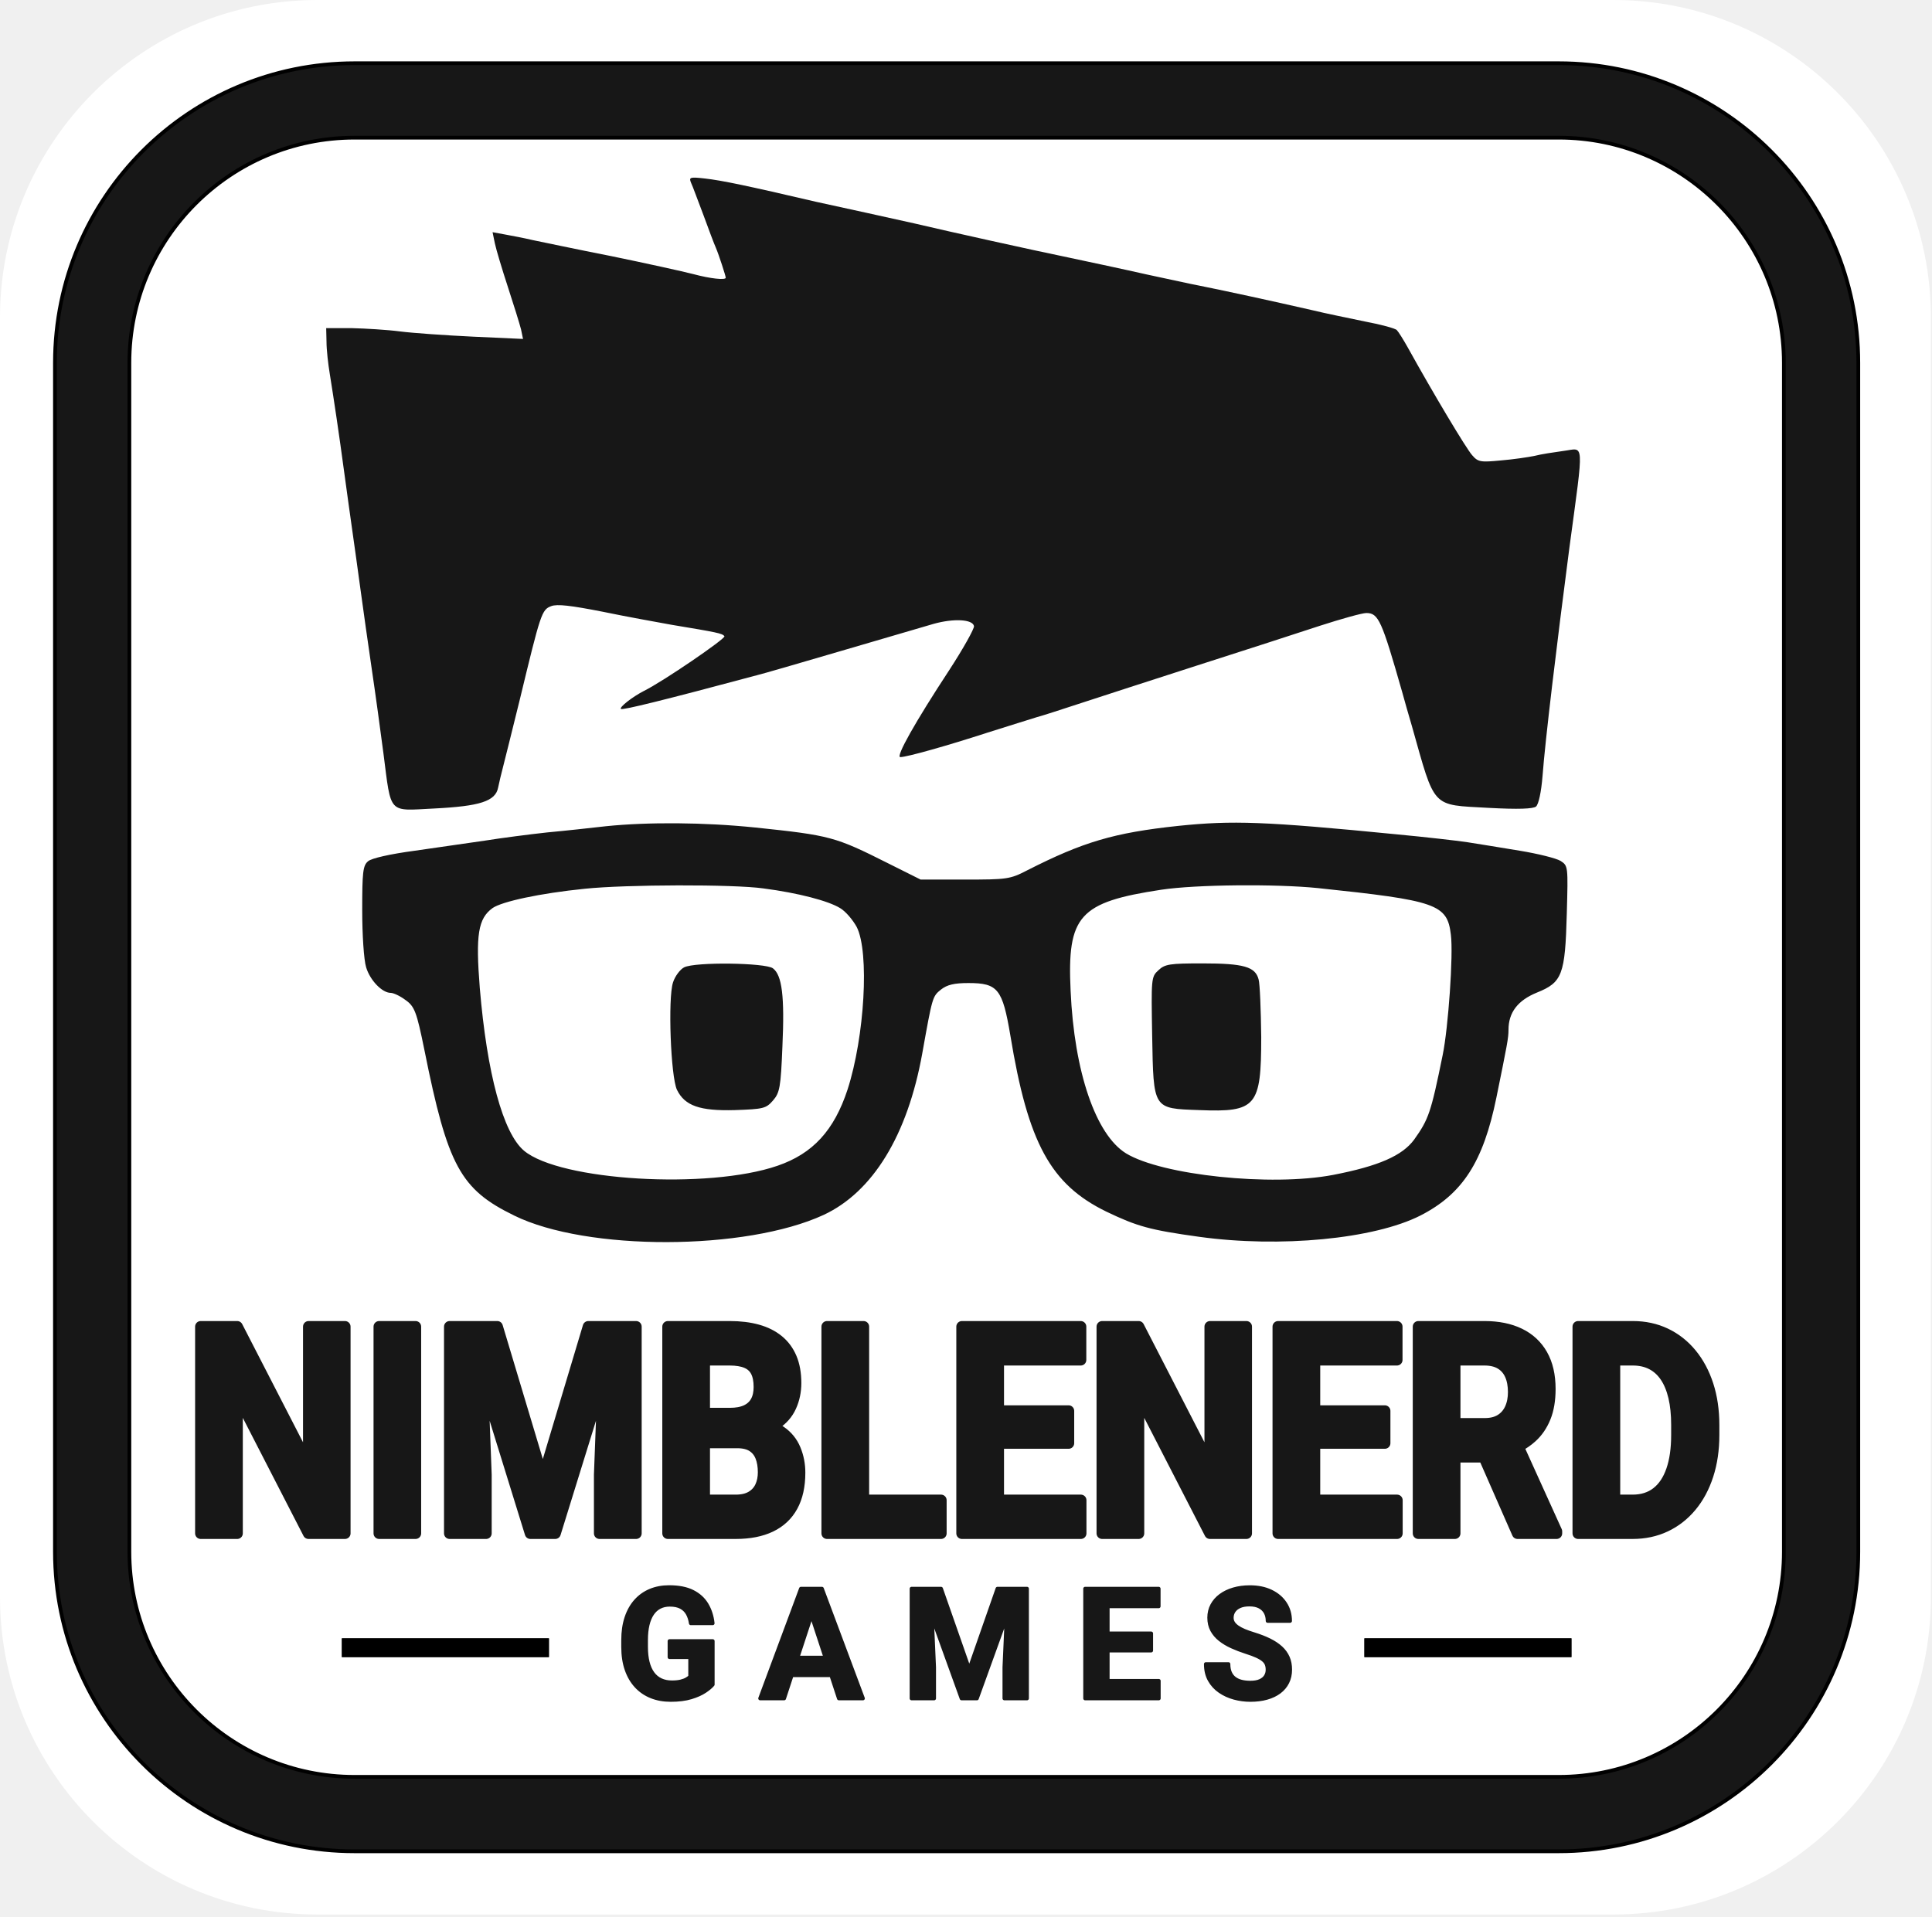
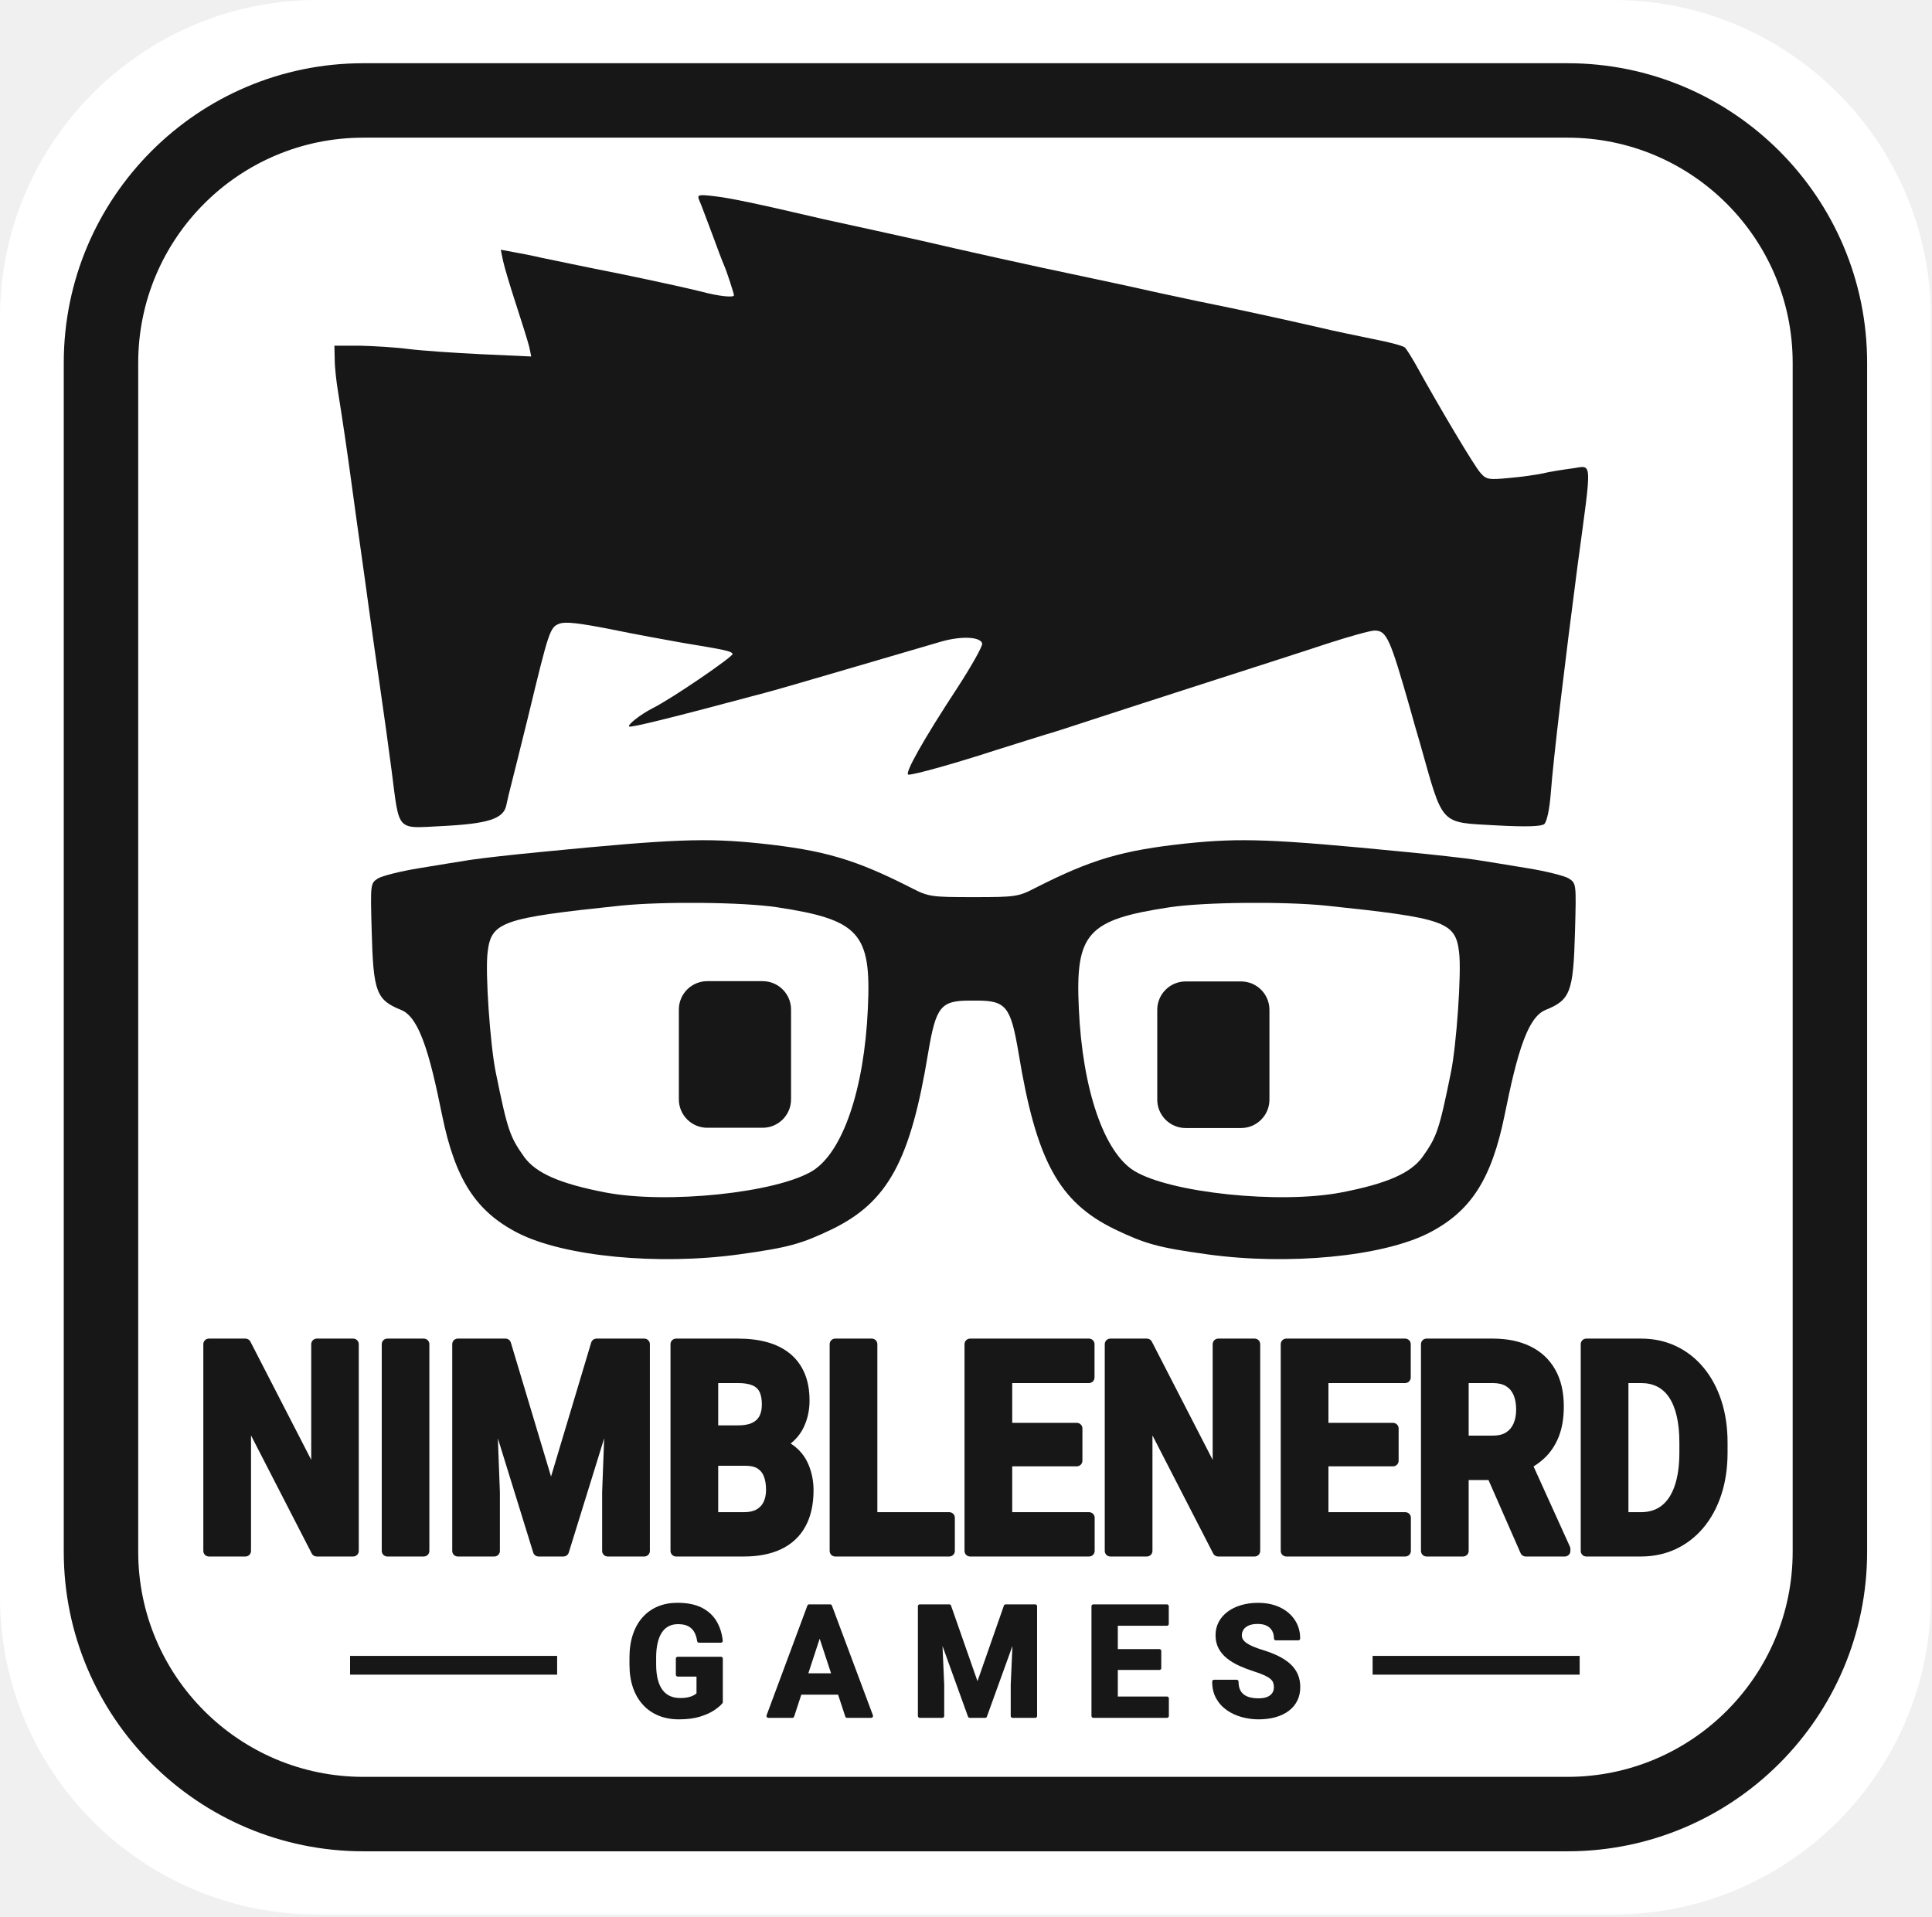
<svg xmlns="http://www.w3.org/2000/svg" width="100%" height="100%" viewBox="0 0 519 515" version="1.1" xml:space="preserve" style="fill-rule:evenodd;clip-rule:evenodd;stroke-linejoin:round;stroke-miterlimit:2;">
  <path d="M518.701,85.3L518.701,429.09C518.701,476.168 480.479,514.39 433.401,514.39L85.3,514.39C38.222,514.39 0,476.168 0,429.09L0,85.3C0,38.222 38.222,0 85.3,0L433.401,0C480.479,0 518.701,38.222 518.701,85.3Z" style="fill:#fff;" />
-   <path d="M92.672,356.436L92.672,411.983L82.87,411.983L63.727,374.75L63.727,411.983L53.913,411.983L53.913,356.436L63.727,356.436L82.902,393.707L82.902,356.436L92.672,356.436ZM111.637,356.436L111.637,411.983L101.845,411.983L101.845,356.436L111.637,356.436ZM129.608,370.425L130.583,396.207L130.583,411.983L120.779,411.983L120.779,356.436L133.589,356.436L145.822,397.223L158.044,356.436L170.875,356.436L170.875,411.983L161.05,411.983L161.05,396.207L162.024,370.443L149.151,411.983L142.47,411.983L129.608,370.425ZM197.646,411.983L179.414,411.983L179.414,356.436L196.035,356.436C198.816,356.436 201.3,356.74 203.484,357.346C205.669,357.953 207.528,358.882 209.061,360.133C210.594,361.384 211.761,362.96 212.563,364.859C213.364,366.759 213.764,369.006 213.764,371.6C213.764,373.872 213.322,375.978 212.437,377.916C211.552,379.855 210.169,381.431 208.289,382.644C207.888,382.903 207.461,383.137 207.008,383.347C208.025,383.644 208.93,384.065 209.723,384.612C211.5,385.836 212.797,387.431 213.614,389.398C214.431,391.365 214.84,393.457 214.84,395.676C214.84,399.255 214.177,402.256 212.85,404.677C211.523,407.098 209.579,408.921 207.017,410.146C204.455,411.371 201.331,411.983 197.646,411.983ZM189.228,387.606L189.228,403.073L197.646,403.073C199.356,403.073 200.76,402.748 201.856,402.097C202.952,401.447 203.764,400.559 204.291,399.433C204.818,398.307 205.081,397.02 205.081,395.571C205.081,393.942 204.843,392.532 204.365,391.342C203.888,390.151 203.136,389.231 202.109,388.581C201.083,387.931 199.73,387.606 198.051,387.606L189.228,387.606ZM196.054,379.753C197.848,379.753 199.326,379.479 200.486,378.931C201.646,378.382 202.513,377.583 203.088,376.532C203.663,375.481 203.95,374.191 203.95,372.661C203.95,370.937 203.673,369.54 203.119,368.471C202.565,367.402 201.702,366.621 200.532,366.126C199.361,365.632 197.862,365.385 196.035,365.385L189.228,365.385L189.228,379.753L196.054,379.753ZM252.798,411.983L222.167,411.983L222.167,356.436L231.981,356.436L231.981,403.073L252.798,403.073L252.798,411.983ZM290.358,411.983L258.398,411.983L258.398,356.436L290.319,356.436L290.319,365.385L268.211,365.385L268.211,379.078L287.066,379.078L287.066,387.755L268.211,387.755L268.211,403.073L290.358,403.073L290.358,411.983ZM334.828,356.436L334.828,411.983L325.026,411.983L305.883,374.75L305.883,411.983L296.069,411.983L296.069,356.436L305.883,356.436L325.058,393.707L325.058,356.436L334.828,356.436ZM375.304,411.983L343.344,411.983L343.344,356.436L375.265,356.436L375.265,365.385L353.158,365.385L353.158,379.078L372.013,379.078L372.013,387.755L353.158,387.755L353.158,403.073L375.304,403.073L375.304,411.983ZM390.829,391.439L390.829,411.983L381.016,411.983L381.016,356.436L398.797,356.436C402.432,356.436 405.564,357.072 408.194,358.344C410.824,359.615 412.847,361.495 414.263,363.984C415.678,366.472 416.386,369.539 416.386,373.185C416.386,376.16 415.956,378.709 415.095,380.833C414.234,382.957 413.024,384.724 411.467,386.135C410.384,387.115 409.172,387.956 407.829,388.658L418.157,411.448L418.157,411.983L407.652,411.983L398.636,391.439L390.829,391.439ZM390.829,382.502L398.86,382.502C400.581,382.502 402.009,382.146 403.144,381.433C404.28,380.72 405.136,379.726 405.715,378.451C406.293,377.176 406.583,375.696 406.583,374.013C406.583,372.238 406.297,370.705 405.725,369.412C405.153,368.12 404.291,367.126 403.138,366.43C401.984,365.733 400.538,365.385 398.797,365.385L390.829,365.385L390.829,382.502ZM438.569,411.983L423.931,411.983L423.931,356.436L438.647,356.436C441.839,356.436 444.762,357.066 447.417,358.326C450.071,359.586 452.367,361.388 454.305,363.733C456.243,366.079 457.74,368.869 458.794,372.103C459.849,375.338 460.376,378.939 460.376,382.905L460.376,385.552C460.376,389.502 459.849,393.098 458.794,396.341C457.74,399.585 456.244,402.373 454.306,404.705C452.368,407.038 450.067,408.834 447.403,410.094C444.739,411.353 441.794,411.983 438.569,411.983ZM433.745,365.385L433.745,403.073L438.569,403.073C441.143,403.073 443.309,402.391 445.067,401.026C446.825,399.662 448.158,397.671 449.066,395.053C449.975,392.436 450.429,389.269 450.429,385.552L450.429,382.829C450.429,379.994 450.172,377.492 449.658,375.323C449.144,373.153 448.388,371.331 447.389,369.855C446.391,368.379 445.158,367.266 443.692,366.513C442.226,365.761 440.544,365.385 438.647,365.385L433.745,365.385Z" style="fill:#171717;stroke:#171717;stroke-width:3px;" />
-   <path d="M191.469,440.919L191.469,452.606C191.013,453.156 190.307,453.751 189.35,454.392C188.393,455.033 187.159,455.584 185.647,456.044C184.135,456.505 182.306,456.736 180.16,456.736C178.254,456.736 176.519,456.422 174.953,455.794C173.388,455.166 172.042,454.243 170.914,453.025C169.786,451.808 168.917,450.318 168.307,448.555C167.697,446.792 167.392,444.779 167.392,442.514L167.392,440.664C167.392,438.399 167.686,436.384 168.275,434.619C168.863,432.854 169.703,431.362 170.793,430.145C171.884,428.927 173.185,428.002 174.698,427.369C176.211,426.737 177.897,426.421 179.755,426.421C182.321,426.421 184.426,426.836 186.068,427.668C187.711,428.499 188.968,429.645 189.839,431.105C190.71,432.565 191.249,434.243 191.455,436.141L185.57,436.141C185.422,435.138 185.138,434.264 184.719,433.519C184.3,432.774 183.702,432.194 182.927,431.78C182.151,431.365 181.149,431.158 179.92,431.158C178.904,431.158 177.999,431.362 177.206,431.77C176.412,432.178 175.746,432.782 175.208,433.581C174.67,434.38 174.26,435.368 173.979,436.545C173.699,437.722 173.558,439.081 173.558,440.623L173.558,442.514C173.558,444.059 173.707,445.423 174.005,446.604C174.303,447.785 174.743,448.777 175.325,449.578C175.908,450.379 176.633,450.984 177.502,451.392C178.37,451.801 179.372,452.005 180.509,452.005C181.47,452.005 182.273,451.923 182.918,451.76C183.562,451.597 184.084,451.396 184.483,451.157C184.882,450.917 185.187,450.69 185.398,450.475L185.398,445.245L179.849,445.245L179.849,440.919L191.469,440.919ZM212.691,450.109L210.651,456.331L204.19,456.331L215.157,426.84L220.804,426.84L231.825,456.331L225.344,456.331L223.298,450.109L212.691,450.109ZM217.988,433.962L214.25,445.358L221.736,445.358L217.988,433.962ZM250.337,434.266L250.941,447.955L250.941,456.331L244.87,456.331L244.87,426.84L252.803,426.84L260.378,448.494L267.947,426.84L275.893,426.84L275.893,456.331L269.809,456.331L269.809,447.955L270.412,434.276L262.44,456.331L258.303,456.331L250.337,434.266ZM311.291,456.331L291.499,456.331L291.499,426.84L311.267,426.84L311.267,431.591L297.576,431.591L297.576,438.86L309.252,438.86L309.252,443.467L297.576,443.467L297.576,451.6L311.291,451.6L311.291,456.331ZM340.506,448.616C340.506,448.083 340.426,447.604 340.267,447.181C340.108,446.757 339.821,446.366 339.407,446.007C338.992,445.648 338.407,445.294 337.651,444.943C336.895,444.593 335.918,444.229 334.719,443.851C333.371,443.419 332.1,442.932 330.907,442.389C329.714,441.847 328.662,441.215 327.752,440.494C326.841,439.774 326.127,438.933 325.608,437.974C325.089,437.014 324.829,435.9 324.829,434.634C324.829,433.404 325.098,432.286 325.634,431.282C326.171,430.278 326.927,429.415 327.903,428.692C328.879,427.97 330.032,427.413 331.361,427.022C332.691,426.63 334.153,426.434 335.748,426.434C337.926,426.434 339.824,426.824 341.443,427.604C343.063,428.384 344.321,429.457 345.218,430.824C346.115,432.19 346.564,433.752 346.564,435.511L340.52,435.511C340.52,434.651 340.341,433.89 339.983,433.23C339.625,432.569 339.085,432.049 338.364,431.671C337.643,431.292 336.735,431.103 335.638,431.103C334.586,431.103 333.708,431.262 333.004,431.58C332.301,431.898 331.773,432.326 331.421,432.863C331.069,433.4 330.893,434 330.893,434.662C330.893,435.164 331.02,435.618 331.274,436.024C331.529,436.43 331.904,436.807 332.4,437.157C332.897,437.507 333.512,437.836 334.245,438.146C334.979,438.456 335.825,438.757 336.785,439.048C338.386,439.539 339.796,440.087 341.016,440.69C342.236,441.294 343.259,441.975 344.086,442.734C344.912,443.493 345.536,444.353 345.958,445.315C346.379,446.277 346.59,447.364 346.59,448.575C346.59,449.86 346.338,451.006 345.833,452.015C345.329,453.024 344.606,453.879 343.665,454.582C342.723,455.284 341.596,455.819 340.283,456.185C338.971,456.552 337.506,456.736 335.889,456.736C334.424,456.736 332.984,456.544 331.566,456.162C330.149,455.779 328.865,455.194 327.714,454.405C326.562,453.617 325.643,452.616 324.956,451.401C324.269,450.186 323.925,448.752 323.925,447.097L330.01,447.097C330.01,448.009 330.151,448.783 330.433,449.418C330.714,450.054 331.116,450.569 331.638,450.964C332.16,451.359 332.781,451.645 333.501,451.822C334.221,451.999 335.017,452.087 335.889,452.087C336.942,452.087 337.808,451.937 338.488,451.637C339.168,451.336 339.674,450.924 340.007,450.4C340.339,449.877 340.506,449.282 340.506,448.616Z" style="fill:#171717;stroke:#171717;stroke-width:1px;" />
-   <path d="M185.635,49.1C186.075,49.979 187.482,53.939 188.978,57.81C190.386,61.681 191.881,65.64 192.321,66.608C193.113,68.455 194.961,74.174 194.961,74.614C194.961,75.318 190.826,74.878 186.251,73.646C183.523,72.942 173.581,70.743 164.168,68.807C154.754,66.96 145.252,64.936 143.052,64.496C140.853,63.968 137.598,63.352 135.662,63.001L132.319,62.385L132.935,65.376C133.287,67.048 134.87,72.326 136.454,77.165C138.037,82.004 139.621,87.107 139.973,88.515L140.501,91.066L127.04,90.45C119.65,90.098 110.852,89.483 107.42,89.043C104.077,88.603 98.182,88.251 94.487,88.163L87.625,88.163L87.713,91.858C87.713,93.97 88.153,97.841 88.593,100.48C89.736,107.606 91.056,116.404 92.464,126.874C93.168,131.977 94.135,139.103 94.663,142.711C95.191,146.318 96.159,153.444 96.863,158.547C97.567,163.65 98.886,173.152 99.854,179.662C100.822,186.173 102.23,196.466 103.021,202.537C105.133,218.989 104.165,217.846 116.57,217.23C128.887,216.614 133.111,215.294 133.814,211.599C134.078,210.279 134.694,207.728 135.134,206.056C135.574,204.385 137.598,196.203 139.621,188.02C145.252,164.706 145.516,163.826 148.067,162.858C149.651,162.242 153.346,162.682 161.88,164.354C168.215,165.673 176.573,167.169 180.444,167.873C192.585,169.896 194.081,170.16 194.609,170.952C194.961,171.568 178.156,183.093 172.966,185.645C169.886,187.229 166.279,190.044 166.807,190.484C167.247,190.836 178.068,188.196 203.319,181.422C204.814,181.07 215.108,178.079 226.194,174.823C237.367,171.568 248.453,168.313 250.828,167.609C256.195,166.113 261.298,166.377 261.65,168.225C261.738,168.929 258.746,174.295 254.963,180.102C245.901,193.915 240.534,203.417 241.854,203.417C243.614,203.417 254.523,200.338 265.345,196.818C270.887,195.059 276.87,193.211 278.542,192.683C280.213,192.243 285.58,190.484 290.419,188.9C295.258,187.317 309.335,182.742 321.652,178.782C333.969,174.823 348.75,170.072 354.557,168.137C360.275,166.289 365.906,164.706 367.05,164.706C370.305,164.706 371.185,166.729 376.64,185.821C377.256,188.02 378.399,192.155 379.279,195.059C385.614,217.494 384.382,216.174 399.866,217.054C407.961,217.494 411.832,217.318 412.624,216.702C413.327,216.086 414.031,212.831 414.383,208.432C415.087,198.93 418.166,173.416 421.598,147.11C425.557,117.724 425.645,120.452 420.014,121.155C417.462,121.507 413.943,122.035 412.272,122.475C410.6,122.827 406.465,123.443 403.21,123.707C397.755,124.235 397.051,124.147 395.467,122.299C393.884,120.54 384.998,105.671 378.223,93.442C376.992,91.242 375.672,89.131 375.232,88.691C374.88,88.251 371.009,87.195 366.786,86.403C362.563,85.523 356.052,84.204 352.445,83.324C341.272,80.773 330.362,78.397 322.092,76.725C320.156,76.374 313.822,74.966 308.015,73.734C302.208,72.414 292.707,70.391 286.9,69.159C277.486,67.224 254.875,62.209 245.549,60.009C243.614,59.569 238.071,58.338 233.232,57.282C228.393,56.226 222.058,54.818 219.155,54.203C200.679,49.891 193.993,48.484 189.33,47.956C185.371,47.516 185.019,47.604 185.635,49.1Z" style="fill:#171717;fill-rule:nonzero;" />
-   <path d="M162.848,221.981C158.977,222.421 151.85,223.212 147.011,223.652C142.173,224.18 134.694,225.148 130.295,225.852C125.984,226.468 117.45,227.699 111.379,228.579C104.781,229.459 99.766,230.603 98.886,231.395C97.479,232.538 97.303,234.386 97.303,244.592C97.303,251.102 97.743,257.965 98.358,259.9C99.414,263.419 102.669,266.763 104.957,266.763C105.661,266.763 107.42,267.554 108.828,268.61C111.379,270.37 111.907,271.777 114.019,282.159C120.265,313.304 123.697,319.551 138.125,326.589C157.569,336.179 200.327,336.091 221.267,326.413C234.464,320.255 243.79,305.034 247.749,283.039C250.476,267.818 250.476,267.73 252.764,265.883C254.435,264.563 256.371,264.123 260.154,264.123C268.072,264.123 269.304,265.707 271.415,278.2C276.166,307.145 282.237,318.231 297.194,325.533C305.464,329.492 308.807,330.46 322.18,332.308C343.823,335.299 369.073,332.924 381.567,326.589C392.916,320.782 398.459,312.16 401.978,294.916C404.881,280.663 405.233,278.904 405.233,276.704C405.233,272.041 407.697,268.786 412.887,266.675C419.662,263.947 420.454,261.924 420.894,245.471C421.246,232.714 421.246,232.626 419.222,231.307C418.078,230.603 413.151,229.371 408.313,228.579C403.474,227.787 397.139,226.732 394.236,226.292C391.332,225.852 382.798,224.884 375.32,224.18C339.512,220.661 331.154,220.397 316.549,221.893C299.217,223.74 290.947,226.204 275.902,233.858C271.327,236.233 270.448,236.321 259.186,236.321L247.309,236.321L238.511,231.922C224.346,224.796 223.026,224.444 202.879,222.333C189.154,220.925 174.109,220.837 162.848,221.981ZM205.078,238.697C214.492,239.929 222.498,242.04 225.666,243.976C227.161,244.856 229.097,247.143 230.153,249.079C233.584,255.853 232.264,278.552 227.689,292.717C224.082,303.714 218.363,309.961 208.861,313.216C190.21,319.639 150.443,317.263 140.765,309.169C135.134,304.418 130.823,288.494 128.887,265.443C127.744,251.102 128.448,246.791 132.319,243.976C134.87,242.216 144.988,240.017 157.129,238.785C168.127,237.641 196.984,237.553 205.078,238.697ZM354.029,238.609C385.878,241.952 388.781,242.92 389.749,251.102C390.453,256.469 389.045,276.264 387.549,283.479C384.382,299.051 383.766,300.723 379.895,306.178C376.728,310.489 370.393,313.304 358.076,315.68C341.448,318.847 312.15,315.768 302.472,309.873C294.378,304.858 288.572,288.054 287.604,266.235C286.636,245.999 289.891,242.392 311.974,239.049C321.3,237.641 342.767,237.465 354.029,238.609Z" style="fill:#171717;fill-rule:nonzero;" />
-   <path d="M183.787,259.9C182.731,260.428 181.324,262.276 180.796,263.947C179.388,268.17 180.18,289.286 181.852,292.805C183.963,297.116 188.01,298.523 197.424,298.259C205.078,297.996 205.782,297.82 207.63,295.708C209.477,293.597 209.741,292.101 210.181,281.191C210.797,267.73 210.093,262.012 207.63,260.164C205.606,258.668 186.778,258.404 183.787,259.9Z" style="fill:#171717;fill-rule:nonzero;" />
-   <path d="M311.182,260.692C309.247,262.452 309.247,262.891 309.511,278.288C309.863,298.172 309.687,297.82 322.18,298.259C337.488,298.875 338.808,297.292 338.808,278.64C338.72,271.338 338.456,264.387 338.104,263.155C337.225,259.724 334.057,258.844 323.06,258.844C314.262,258.844 312.942,259.02 311.182,260.692Z" style="fill:#171717;fill-rule:nonzero;" />
-   <rect x="91.836" y="440.186" width="55.623" height="5.04" style="fill:#171717;" />
-   <rect x="91.836" y="440.186" width="55.623" height="5.04" />
-   <rect x="366.523" y="440.186" width="55.623" height="5.04" style="fill:#171717;" />
-   <rect x="366.523" y="440.186" width="55.623" height="5.04" />
-   <path d="M499.203,97.478L499.203,416.912C499.203,461.336 463.136,497.403 418.712,497.403L95.252,497.403C50.827,497.403 14.76,461.336 14.76,416.912L14.76,97.478C14.76,53.054 50.827,16.987 95.252,16.987L418.712,16.987C463.136,16.987 499.203,53.054 499.203,97.478ZM479.203,97.478C479.203,64.092 452.098,36.987 418.712,36.987L95.252,36.987C61.866,36.987 34.76,64.092 34.76,97.478L34.76,416.912C34.76,450.298 61.866,477.403 95.252,477.403L418.712,477.403C452.098,477.403 479.203,450.298 479.203,416.912L479.203,97.478Z" style="fill:#171717;stroke:#000;stroke-width:1px;" />
+   <path d="M212.398,387.841C212.528,387.922 212.655,388.006 212.78,388.092C214.801,389.484 216.275,391.3 217.205,393.537C218.097,395.685 218.546,397.969 218.546,400.391C218.546,404.259 217.805,407.496 216.371,410.113C214.891,412.812 212.726,414.848 209.87,416.214C207.13,417.524 203.793,418.198 199.851,418.198L181.62,418.198C180.791,418.198 180.12,417.526 180.12,416.698L180.12,361.151C180.12,360.323 180.791,359.651 181.62,359.651L198.24,359.651C201.172,359.651 203.789,359.976 206.091,360.616C208.492,361.282 210.531,362.311 212.215,363.686C213.937,365.091 215.251,366.858 216.15,368.991C217.021,371.056 217.47,373.496 217.47,376.315C217.47,378.812 216.979,381.124 216.007,383.254C215.183,385.059 213.982,386.59 212.398,387.841ZM198.259,382.968C199.793,382.968 201.059,382.758 202.05,382.289C202.906,381.885 203.553,381.302 203.978,380.527C204.445,379.673 204.656,378.619 204.656,377.376C204.656,375.939 204.455,374.768 203.993,373.877C203.6,373.12 202.983,372.573 202.154,372.223C201.136,371.793 199.829,371.6 198.24,371.6L192.933,371.6L192.933,382.968L198.259,382.968ZM192.933,393.821L192.933,406.288L199.851,406.288C201.248,406.288 202.401,406.053 203.296,405.522C204.124,405.031 204.74,404.363 205.138,403.512C205.578,402.572 205.787,401.495 205.787,400.286C205.787,398.872 205.593,397.647 205.179,396.615C204.825,395.732 204.274,395.045 203.513,394.563C202.691,394.043 201.6,393.821 200.256,393.821L192.933,393.821ZM96.378,361.151L96.378,416.698C96.378,417.526 95.706,418.198 94.878,418.198L85.075,418.198C84.513,418.198 83.998,417.884 83.741,417.384L67.432,385.663L67.432,416.698C67.432,417.526 66.761,418.198 65.932,418.198L56.119,418.198C55.29,418.198 54.619,417.526 54.619,416.698L54.619,361.151C54.619,360.323 55.29,359.651 56.119,359.651L65.932,359.651C66.494,359.651 67.009,359.965 67.266,360.465L83.607,392.227L83.607,361.151C83.607,360.323 84.279,359.651 85.107,359.651L94.878,359.651C95.706,359.651 96.378,360.323 96.378,361.151ZM115.342,361.151L115.342,416.698C115.342,417.526 114.671,418.198 113.842,418.198L104.051,418.198C103.222,418.198 102.551,417.526 102.551,416.698L102.551,361.151C102.551,360.323 103.222,359.651 104.051,359.651L113.842,359.651C114.671,359.651 115.342,360.323 115.342,361.151ZM133.742,386.444L134.287,400.866L134.288,400.922L134.288,416.698C134.288,417.526 133.617,418.198 132.788,418.198L122.985,418.198C122.157,418.198 121.485,417.526 121.485,416.698L121.485,361.151C121.485,360.323 122.157,359.651 122.985,359.651L135.794,359.651C136.457,359.651 137.041,360.086 137.231,360.72L148.027,396.715L158.812,360.721C159.003,360.086 159.587,359.651 160.249,359.651L173.08,359.651C173.909,359.651 174.58,360.323 174.58,361.151L174.58,416.698C174.58,417.526 173.909,418.198 173.08,418.198L163.255,418.198C162.427,418.198 161.755,417.526 161.755,416.698L161.755,400.922L161.756,400.866L162.301,386.447L152.79,417.142C152.595,417.77 152.014,418.198 151.357,418.198L144.676,418.198C144.018,418.198 143.437,417.77 143.243,417.142L133.742,386.444ZM255.004,418.198L224.373,418.198C223.544,418.198 222.873,417.526 222.873,416.698L222.873,361.151C222.873,360.323 223.544,359.651 224.373,359.651L234.186,359.651C235.015,359.651 235.686,360.323 235.686,361.151L235.686,406.288L255.004,406.288C255.832,406.288 256.504,406.959 256.504,407.788L256.504,416.698C256.504,417.526 255.832,418.198 255.004,418.198ZM292.563,418.198L260.603,418.198C259.775,418.198 259.103,417.526 259.103,416.698L259.103,361.151C259.103,360.323 259.775,359.651 260.603,359.651L292.525,359.651C293.353,359.651 294.025,360.323 294.025,361.151L294.025,370.1C294.025,370.928 293.353,371.6 292.525,371.6L271.917,371.6L271.917,382.293L289.272,382.293C290.1,382.293 290.772,382.964 290.772,383.793L290.772,392.47C290.772,393.299 290.1,393.97 289.272,393.97L271.917,393.97L271.917,406.288L292.563,406.288C293.392,406.288 294.063,406.959 294.063,407.788L294.063,416.698C294.063,417.526 293.392,418.198 292.563,418.198ZM338.534,361.151L338.534,416.698C338.534,417.526 337.862,418.198 337.034,418.198L327.232,418.198C326.67,418.198 326.155,417.884 325.898,417.384L309.589,385.663L309.589,416.698C309.589,417.526 308.917,418.198 308.089,418.198L298.275,418.198C297.447,418.198 296.775,417.526 296.775,416.698L296.775,361.151C296.775,360.323 297.447,359.651 298.275,359.651L308.089,359.651C308.65,359.651 309.165,359.965 309.422,360.465L325.763,392.227L325.763,361.151C325.763,360.323 326.435,359.651 327.263,359.651L337.034,359.651C337.862,359.651 338.534,360.323 338.534,361.151ZM377.51,418.198L345.55,418.198C344.721,418.198 344.05,417.526 344.05,416.698L344.05,361.151C344.05,360.323 344.721,359.651 345.55,359.651L377.471,359.651C378.299,359.651 378.971,360.323 378.971,361.151L378.971,370.1C378.971,370.928 378.299,371.6 377.471,371.6L356.863,371.6L356.863,382.293L374.218,382.293C375.047,382.293 375.718,382.964 375.718,383.793L375.718,392.47C375.718,393.299 375.047,393.97 374.218,393.97L356.863,393.97L356.863,406.288L377.51,406.288C378.338,406.288 379.01,406.959 379.01,407.788L379.01,416.698C379.01,417.526 378.338,418.198 377.51,418.198ZM394.535,397.654L394.535,416.698C394.535,417.526 393.863,418.198 393.035,418.198L383.221,418.198C382.393,418.198 381.721,417.526 381.721,416.698L381.721,361.151C381.721,360.323 382.393,359.651 383.221,359.651L401.003,359.651C404.891,359.651 408.239,360.348 411.053,361.708C413.966,363.117 416.204,365.201 417.772,367.957C419.303,370.647 420.092,373.958 420.092,377.9C420.092,381.095 419.615,383.83 418.69,386.111C417.74,388.456 416.399,390.404 414.679,391.962C413.846,392.717 412.941,393.396 411.965,393.999L421.729,415.544C421.817,415.738 421.863,415.949 421.863,416.163L421.863,416.698C421.863,417.526 421.191,418.198 420.363,418.198L409.858,418.198C409.263,418.198 408.724,417.846 408.484,417.301L399.862,397.654L394.535,397.654ZM394.535,385.717L401.066,385.717C402.464,385.717 403.63,385.457 404.552,384.878C405.438,384.321 406.103,383.541 406.555,382.546C407.052,381.449 407.288,380.175 407.288,378.728C407.288,377.188 407.055,375.855 406.559,374.734C406.118,373.737 405.457,372.966 404.568,372.428C403.622,371.857 402.43,371.6 401.003,371.6L394.535,371.6L394.535,385.717ZM440.774,418.198L426.137,418.198C425.309,418.198 424.637,417.526 424.637,416.698L424.637,361.151C424.637,360.323 425.309,359.651 426.137,359.651L440.853,359.651C444.28,359.651 447.416,360.333 450.265,361.686C453.117,363.039 455.585,364.973 457.667,367.493C459.72,369.976 461.309,372.928 462.426,376.353C463.526,379.727 464.082,383.482 464.082,387.62L464.082,390.267C464.082,394.387 463.527,398.137 462.427,401.52C461.309,404.956 459.718,407.907 457.665,410.379C455.584,412.884 453.111,414.811 450.25,416.164C447.392,417.516 444.234,418.198 440.774,418.198ZM437.451,371.6L437.451,406.288L440.774,406.288C442.981,406.288 444.845,405.726 446.353,404.556C447.902,403.354 449.054,401.584 449.855,399.276C450.716,396.795 451.135,393.79 451.135,390.267L451.135,387.544C451.135,384.84 450.894,382.453 450.404,380.383C449.937,378.412 449.26,376.751 448.353,375.411C447.503,374.156 446.46,373.203 445.213,372.563C443.947,371.913 442.492,371.6 440.853,371.6L437.451,371.6Z" style="fill:#171717;" />
+   <path d="M194.175,445.633L194.175,457.321C194.175,457.438 194.134,457.551 194.06,457.64C193.58,458.218 192.84,458.848 191.834,459.522C190.842,460.186 189.565,460.76 187.998,461.238C186.446,461.711 184.568,461.951 182.365,461.951C180.391,461.951 178.594,461.623 176.973,460.973C175.338,460.317 173.931,459.352 172.753,458.08C171.58,456.814 170.674,455.266 170.04,453.433C169.413,451.623 169.097,449.555 169.097,447.229L169.097,445.379C169.097,443.054 169.402,440.987 170.006,439.176C170.618,437.341 171.493,435.792 172.626,434.526C173.767,433.252 175.128,432.285 176.711,431.623C178.282,430.966 180.032,430.636 181.961,430.636C184.62,430.636 186.798,431.075 188.5,431.937C190.232,432.813 191.555,434.024 192.474,435.563C193.38,437.082 193.943,438.828 194.158,440.801C194.173,440.943 194.128,441.084 194.033,441.189C193.938,441.295 193.803,441.356 193.661,441.356L187.776,441.356C187.528,441.356 187.317,441.174 187.281,440.929C187.143,439.992 186.881,439.175 186.489,438.479C186.117,437.818 185.585,437.304 184.897,436.936C184.182,436.554 183.257,436.373 182.126,436.373C181.195,436.373 180.366,436.556 179.64,436.93C178.92,437.3 178.317,437.85 177.828,438.575C177.32,439.33 176.937,440.265 176.671,441.376C176.399,442.519 176.264,443.84 176.264,445.338L176.264,447.229C176.264,448.728 176.407,450.051 176.695,451.197C176.976,452.309 177.387,453.244 177.935,453.999C178.467,454.73 179.128,455.282 179.92,455.655C180.727,456.034 181.659,456.22 182.715,456.22C183.627,456.22 184.389,456.145 185,455.99C185.589,455.841 186.067,455.661 186.432,455.443C186.705,455.279 186.929,455.124 187.104,454.973L187.104,450.46L182.054,450.46C181.778,450.46 181.554,450.236 181.554,449.96L181.554,445.633C181.554,445.357 181.778,445.133 182.054,445.133L193.675,445.133C193.951,445.133 194.175,445.357 194.175,445.633ZM215.259,455.324L213.331,461.201C213.264,461.407 213.072,461.545 212.856,461.545L206.396,461.545C206.232,461.545 206.079,461.465 205.985,461.331C205.892,461.196 205.87,461.025 205.927,460.871L216.894,431.38C216.967,431.184 217.154,431.054 217.363,431.054L223.009,431.054C223.218,431.054 223.405,431.184 223.478,431.379L234.499,460.87C234.556,461.024 234.535,461.196 234.441,461.33C234.348,461.465 234.194,461.545 234.03,461.545L227.55,461.545C227.334,461.545 227.142,461.407 227.075,461.202L225.142,455.324L215.259,455.324ZM220.194,440.28L217.146,449.573L223.251,449.573L220.194,440.28ZM253.187,442.238L253.646,452.648L253.647,452.67L253.647,461.045C253.647,461.322 253.423,461.545 253.147,461.545L247.076,461.545C246.799,461.545 246.576,461.322 246.576,461.045L246.576,431.554C246.576,431.278 246.799,431.054 247.076,431.054L255.008,431.054C255.221,431.054 255.41,431.189 255.48,431.389L262.584,451.694L269.681,431.389C269.751,431.189 269.94,431.054 270.153,431.054L278.099,431.054C278.375,431.054 278.599,431.278 278.599,431.554L278.599,461.045C278.599,461.322 278.375,461.545 278.099,461.545L272.014,461.545C271.738,461.545 271.514,461.322 271.514,461.045L271.514,452.67L271.515,452.648L271.974,442.243L265.116,461.215C265.045,461.413 264.857,461.545 264.646,461.545L260.508,461.545C260.298,461.545 260.11,461.413 260.038,461.215L253.187,442.238ZM313.497,461.545L293.704,461.545C293.428,461.545 293.204,461.322 293.204,461.045L293.204,431.554C293.204,431.278 293.428,431.054 293.704,431.054L313.473,431.054C313.749,431.054 313.973,431.278 313.973,431.554L313.973,436.305C313.973,436.582 313.749,436.805 313.473,436.805L300.282,436.805L300.282,443.075L311.458,443.075C311.734,443.075 311.958,443.299 311.958,443.575L311.958,448.182C311.958,448.459 311.734,448.682 311.458,448.682L300.282,448.682L300.282,455.815L313.497,455.815C313.773,455.815 313.997,456.039 313.997,456.315L313.997,461.045C313.997,461.322 313.773,461.545 313.497,461.545ZM342.211,453.331C342.211,452.863 342.144,452.443 342.005,452.072C341.873,451.72 341.63,451.398 341.285,451.1C340.899,450.766 340.351,450.438 339.646,450.112C338.906,449.769 337.948,449.413 336.775,449.043L336.772,449.042C335.404,448.604 334.115,448.109 332.905,447.559C331.673,446.999 330.587,446.346 329.647,445.601C328.681,444.837 327.924,443.944 327.373,442.926C326.818,441.898 326.535,440.706 326.535,439.349C326.535,438.032 326.825,436.836 327.399,435.761C327.97,434.693 328.773,433.774 329.811,433.005C330.832,432.25 332.036,431.666 333.426,431.257C334.798,430.853 336.307,430.649 337.953,430.649C340.215,430.649 342.185,431.059 343.866,431.869C345.573,432.691 346.896,433.824 347.842,435.264C348.792,436.711 349.269,438.364 349.269,440.226C349.269,440.502 349.046,440.726 348.769,440.726L342.726,440.726C342.45,440.726 342.226,440.502 342.226,440.226C342.226,439.456 342.07,438.774 341.749,438.183C341.437,437.608 340.965,437.158 340.337,436.829C339.679,436.483 338.846,436.318 337.844,436.318C336.874,436.318 336.064,436.458 335.416,436.751C334.809,437.025 334.349,437.388 334.045,437.852C333.747,438.307 333.599,438.816 333.599,439.377C333.599,439.781 333.699,440.147 333.904,440.473C334.127,440.829 334.459,441.157 334.894,441.463C335.365,441.795 335.949,442.107 336.645,442.4C337.365,442.704 338.196,442.999 339.136,443.285C340.766,443.785 342.202,444.343 343.444,444.957C344.71,445.584 345.772,446.293 346.63,447.081C347.51,447.889 348.173,448.806 348.621,449.829C349.069,450.851 349.296,452.004 349.296,453.29C349.296,454.658 349.024,455.879 348.486,456.953C347.947,458.032 347.175,458.947 346.169,459.697C345.182,460.434 344.001,460.997 342.624,461.382C341.27,461.76 339.761,461.951 338.095,461.951C336.586,461.951 335.102,461.753 333.642,461.359C332.168,460.962 330.834,460.352 329.637,459.533C328.422,458.701 327.451,457.644 326.726,456.362C326,455.078 325.631,453.562 325.631,451.812C325.631,451.536 325.855,451.312 326.131,451.312L332.216,451.312C332.492,451.312 332.716,451.536 332.716,451.812C332.716,452.644 332.838,453.351 333.095,453.931C333.341,454.485 333.69,454.936 334.145,455.28C334.616,455.636 335.177,455.891 335.826,456.051C336.51,456.219 337.266,456.302 338.095,456.302C339.065,456.302 339.865,456.171 340.491,455.894C341.07,455.638 341.507,455.293 341.79,454.847C342.073,454.402 342.211,453.896 342.211,453.331Z" style="fill:#171717;" />
+   <path d="M187.84,53.815C188.28,54.694 189.688,58.653 191.184,62.525C192.591,66.396 194.087,70.355 194.527,71.323C195.319,73.17 197.166,78.889 197.166,79.329C197.166,80.033 193.031,79.593 188.456,78.361C185.729,77.657 175.787,75.458 166.373,73.522C156.959,71.675 147.457,69.651 145.258,69.211C143.058,68.683 139.803,68.067 137.868,67.715L134.524,67.1L135.14,70.091C135.492,71.763 137.076,77.041 138.659,81.88C140.243,86.719 141.827,91.822 142.179,93.23L142.706,95.781L129.246,95.165C121.855,94.813 113.057,94.197 109.626,93.758C106.283,93.318 100.388,92.966 96.693,92.878L89.83,92.878L89.918,96.573C89.918,98.684 90.358,102.556 90.798,105.195C91.942,112.321 93.262,121.119 94.669,131.589C95.373,136.692 96.341,143.818 96.869,147.425C97.397,151.033 98.364,158.159 99.068,163.262C99.772,168.365 101.092,177.867 102.06,184.377C103.027,190.888 104.435,201.181 105.227,207.252C107.338,223.704 106.371,222.561 118.776,221.945C131.093,221.329 135.316,220.009 136.02,216.314C136.284,214.994 136.9,212.443 137.34,210.771C137.78,209.1 139.803,200.917 141.827,192.735C147.457,169.421 147.721,168.541 150.273,167.573C151.856,166.957 155.552,167.397 164.086,169.069C170.42,170.388 178.778,171.884 182.649,172.588C194.791,174.611 196.286,174.875 196.814,175.667C197.166,176.283 180.362,187.808 175.171,190.36C172.092,191.943 168.485,194.759 169.013,195.199C169.452,195.551 180.274,192.911 205.524,186.137C207.02,185.785 217.314,182.793 228.399,179.538C239.573,176.283 250.658,173.028 253.034,172.324C258.4,170.828 263.503,171.092 263.855,172.94C263.943,173.644 260.952,179.01 257.169,184.817C248.107,198.63 242.74,208.132 244.06,208.132C245.819,208.132 256.729,205.052 267.55,201.533C273.093,199.774 279.076,197.926 280.747,197.398C282.419,196.958 287.786,195.199 292.625,193.615C297.464,192.031 311.54,187.456 323.858,183.497C336.175,179.538 350.956,174.787 356.762,172.852C362.481,171.004 368.112,169.421 369.255,169.421C372.511,169.421 373.39,171.444 378.845,190.536C379.461,192.735 380.605,196.87 381.485,199.774C387.819,222.209 386.588,220.889 402.072,221.769C410.166,222.209 414.037,222.033 414.829,221.417C415.533,220.801 416.237,217.546 416.589,213.147C417.293,203.645 420.372,178.131 423.803,151.824C427.762,122.439 427.85,125.166 422.219,125.87C419.668,126.222 416.149,126.75 414.477,127.19C412.806,127.542 408.671,128.158 405.415,128.422C399.961,128.95 399.257,128.862 397.673,127.014C396.089,125.254 387.203,110.386 380.429,98.157C379.197,95.957 377.877,93.846 377.438,93.406C377.086,92.966 373.215,91.91 368.991,91.118C364.768,90.238 358.258,88.919 354.651,88.039C343.477,85.487 332.568,83.112 324.298,81.44C322.362,81.088 316.027,79.681 310.221,78.449C304.414,77.129 294.912,75.106 289.105,73.874C279.692,71.938 257.081,66.924 247.755,64.724C245.819,64.284 240.276,63.052 235.438,61.997C230.599,60.941 224.264,59.533 221.361,58.917C202.885,54.606 196.198,53.199 191.535,52.671C187.576,52.231 187.224,52.319 187.84,53.815Z" style="fill:#171717;fill-rule:nonzero;" />
+   <path d="M261.472,268.848C261.163,268.841 260.925,268.838 260.588,268.838C252.67,268.838 251.438,270.422 249.327,282.915C244.576,311.86 238.505,322.946 223.549,330.248C215.279,334.207 211.935,335.175 198.562,337.023C176.919,340.014 151.669,337.639 139.176,331.304C127.826,325.497 122.284,316.875 118.764,299.631C117.158,291.745 115.578,284.586 113.608,279.406C112.631,276.835 111.557,274.752 110.336,273.309C109.571,272.405 108.748,271.753 107.855,271.39C101.08,268.662 100.289,266.639 99.849,250.186C99.497,237.429 99.497,237.341 101.52,236.021C102.664,235.318 107.591,234.086 112.43,233.294C117.269,232.502 123.603,231.447 126.507,231.007C129.41,230.567 137.944,229.599 145.422,228.895C181.23,225.376 189.588,225.112 204.193,226.608C221.525,228.455 229.795,230.919 244.84,238.573C249.415,240.948 250.205,241.036 261.467,241.036C272.728,241.036 273.533,240.948 278.108,238.573C293.153,230.919 301.423,228.455 318.755,226.608C333.36,225.112 341.718,225.376 377.526,228.895C385.004,229.599 393.538,230.567 396.441,231.007C399.345,231.447 405.679,232.502 410.518,233.294C415.357,234.086 420.284,235.318 421.428,236.021C423.451,237.341 423.451,237.429 423.099,250.186C422.659,266.639 421.868,268.662 415.093,271.39C414.2,271.753 413.377,272.405 412.612,273.309C411.391,274.752 410.317,276.835 409.34,279.406C407.37,284.586 405.79,291.745 404.184,299.631C400.664,316.875 395.122,325.497 383.772,331.304C371.279,337.639 346.029,340.014 324.386,337.023C311.013,335.175 307.669,334.207 299.399,330.248C284.443,322.946 278.372,311.86 273.621,282.915C271.509,270.422 270.278,268.838 262.36,268.838C262.023,268.838 261.78,268.841 261.472,268.848ZM356.234,243.324C344.973,242.18 323.506,242.356 314.18,243.764C292.097,247.107 288.842,250.714 289.809,270.95C290.777,292.769 296.584,309.573 304.678,314.588C314.356,320.482 343.653,323.562 360.281,320.394C372.599,318.019 378.933,315.204 382.101,310.893C385.972,305.438 386.588,303.766 389.755,288.194C391.25,280.979 392.658,261.184 391.954,255.817C390.987,247.635 388.083,246.667 356.234,243.324ZM166.714,243.324C134.865,246.667 131.961,247.635 130.994,255.817C130.29,261.184 131.697,280.979 133.193,288.194C136.36,303.766 136.976,305.438 140.847,310.893C144.015,315.204 150.349,318.019 162.666,320.394C179.295,323.562 208.592,320.482 218.27,314.588C226.364,309.573 232.171,292.769 233.139,270.95C234.106,250.714 230.851,247.107 208.768,243.764C199.442,242.356 177.975,242.18 166.714,243.324Z" style="fill:#171717;" />
+   <rect x="94.042" y="444.901" width="55.623" height="5.04" style="fill:#171717;" />
+   <rect x="368.729" y="444.901" width="55.623" height="5.04" style="fill:#171717;" />
+   <path d="M501.572,97.478L501.572,416.912C501.572,461.336 465.505,497.403 421.08,497.403L97.62,497.403C53.196,497.403 17.129,461.336 17.129,416.912L17.129,97.478C17.129,53.054 53.196,16.987 97.62,16.987L421.08,16.987C465.505,16.987 501.572,53.054 501.572,97.478ZM481.572,97.478C481.572,64.092 454.467,36.987 421.08,36.987L97.62,36.987C64.234,36.987 37.129,64.092 37.129,97.478L37.129,416.912C37.129,450.298 64.234,477.403 97.62,477.403L421.08,477.403C454.467,477.403 481.572,450.298 481.572,416.912L481.572,97.478Z" style="fill:#171717;" />
+   <path d="M212.501,271.245L212.501,295.376C212.501,299.587 209.083,303.005 204.872,303.005L189.993,303.005C185.782,303.005 182.364,299.587 182.364,295.376L182.364,271.245C182.364,267.035 185.782,263.617 189.993,263.617L204.872,263.617C209.083,263.617 212.501,267.035 212.501,271.245Z" style="fill:#171717;" />
+   <path d="M341.014,271.319L341.014,295.45C341.014,299.66 337.596,303.078 333.385,303.078L318.505,303.078C314.295,303.078 310.877,299.66 310.877,295.45L310.877,271.319C310.877,267.108 314.295,263.69 318.505,263.69L333.385,263.69C337.596,263.69 341.014,267.108 341.014,271.319Z" style="fill:#171717;" />
</svg>
